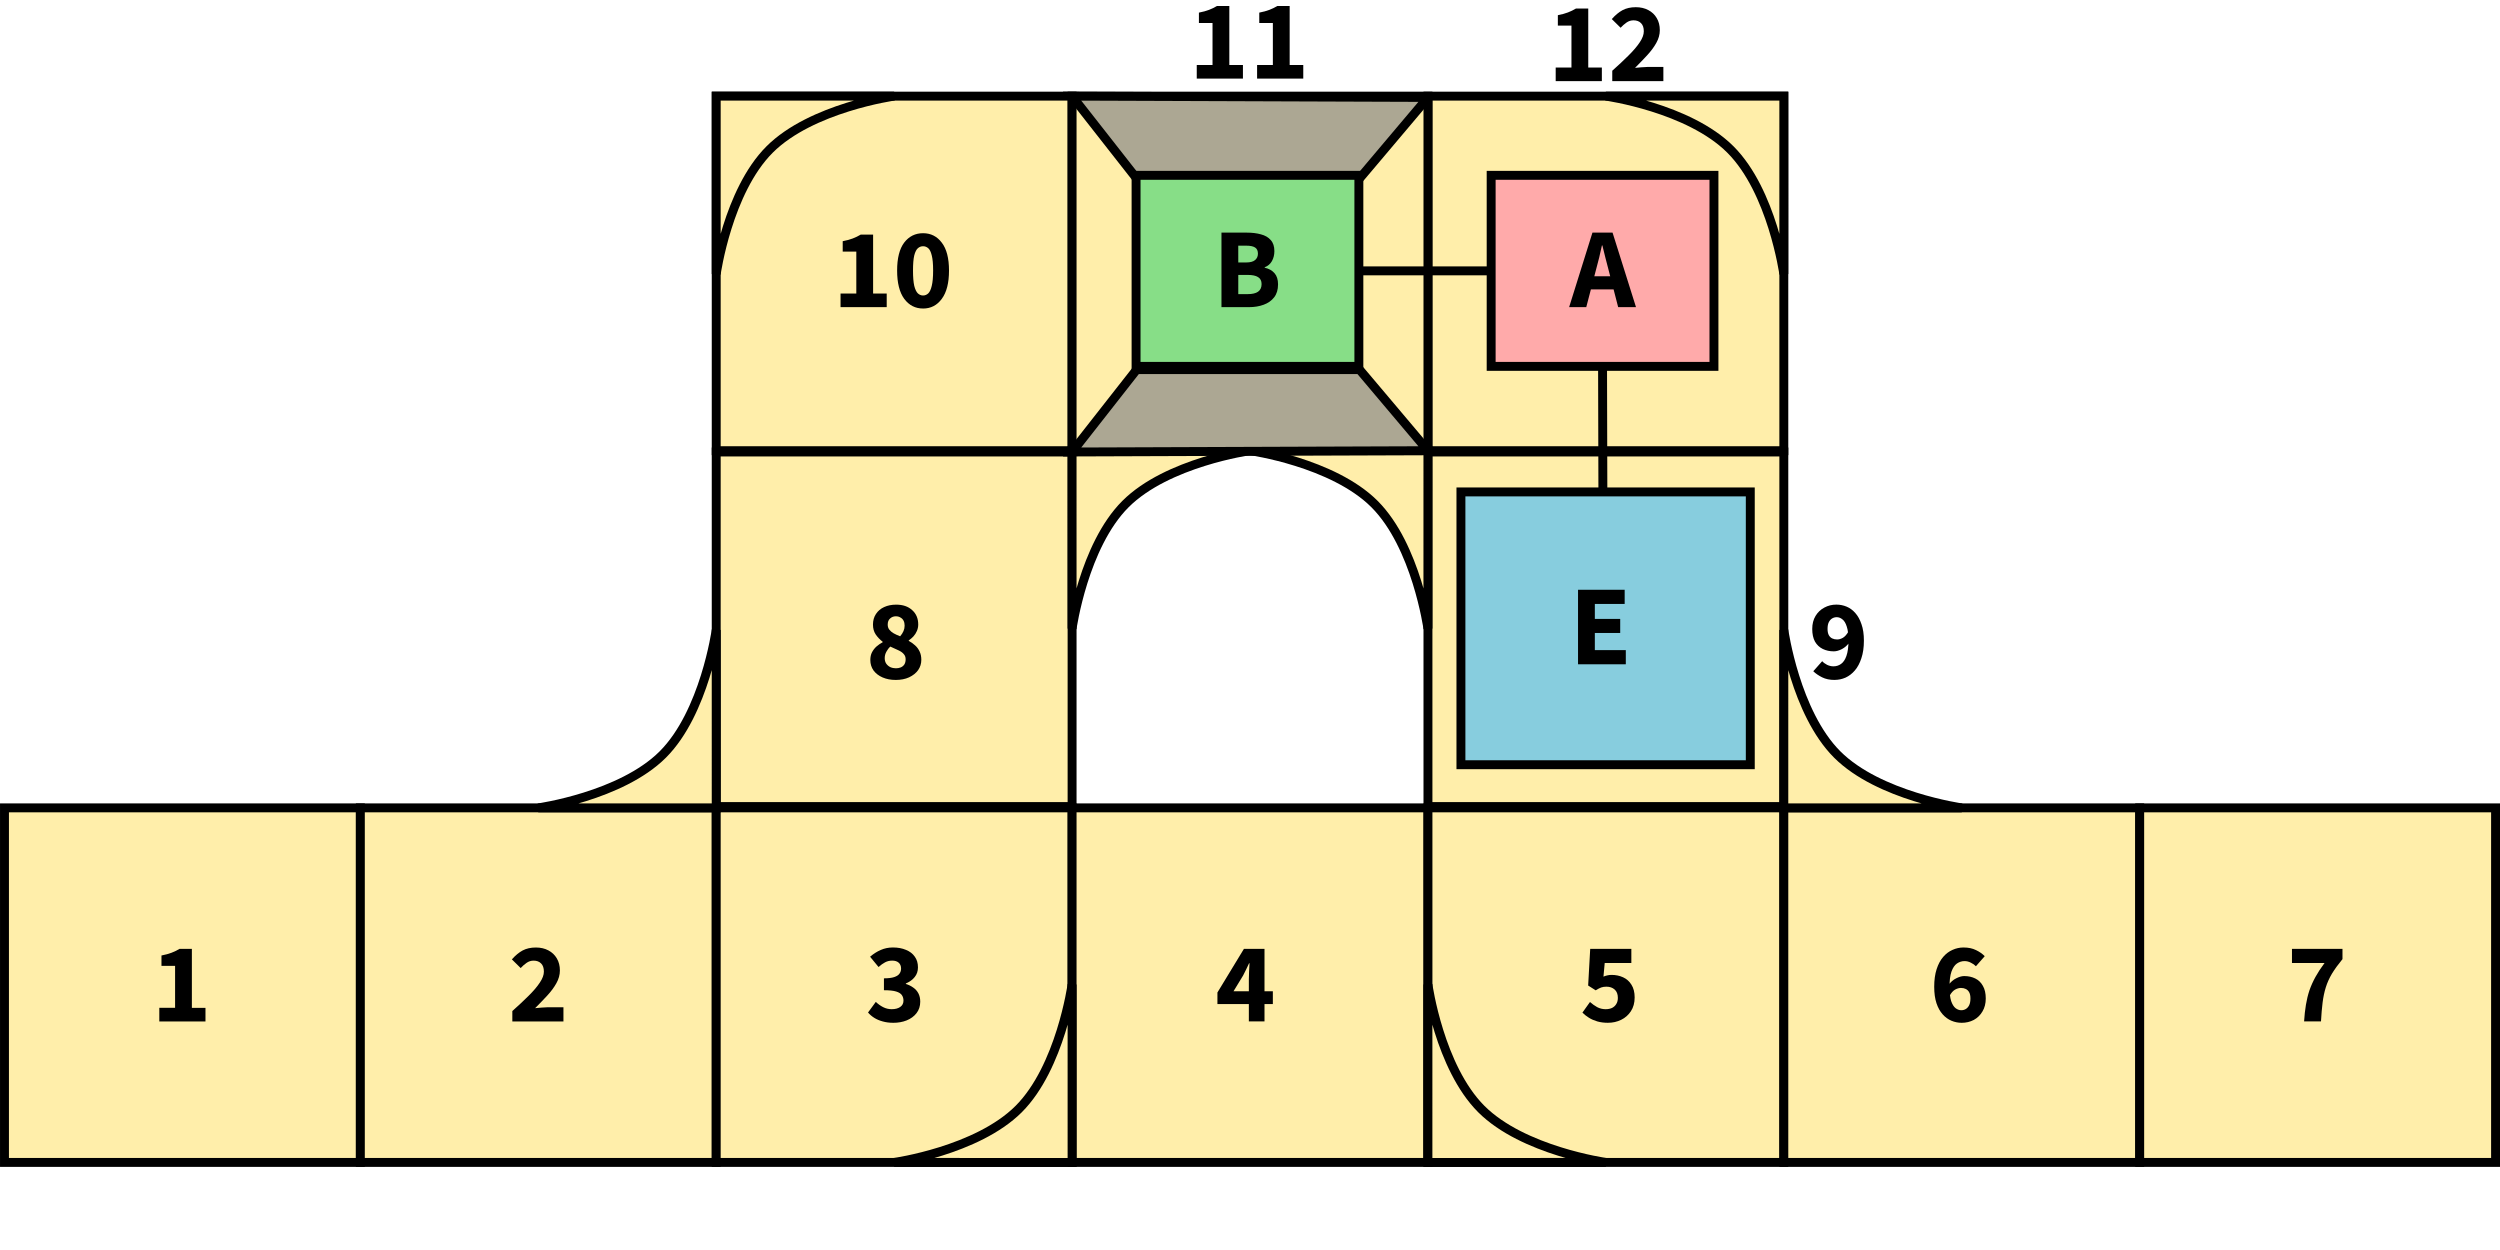
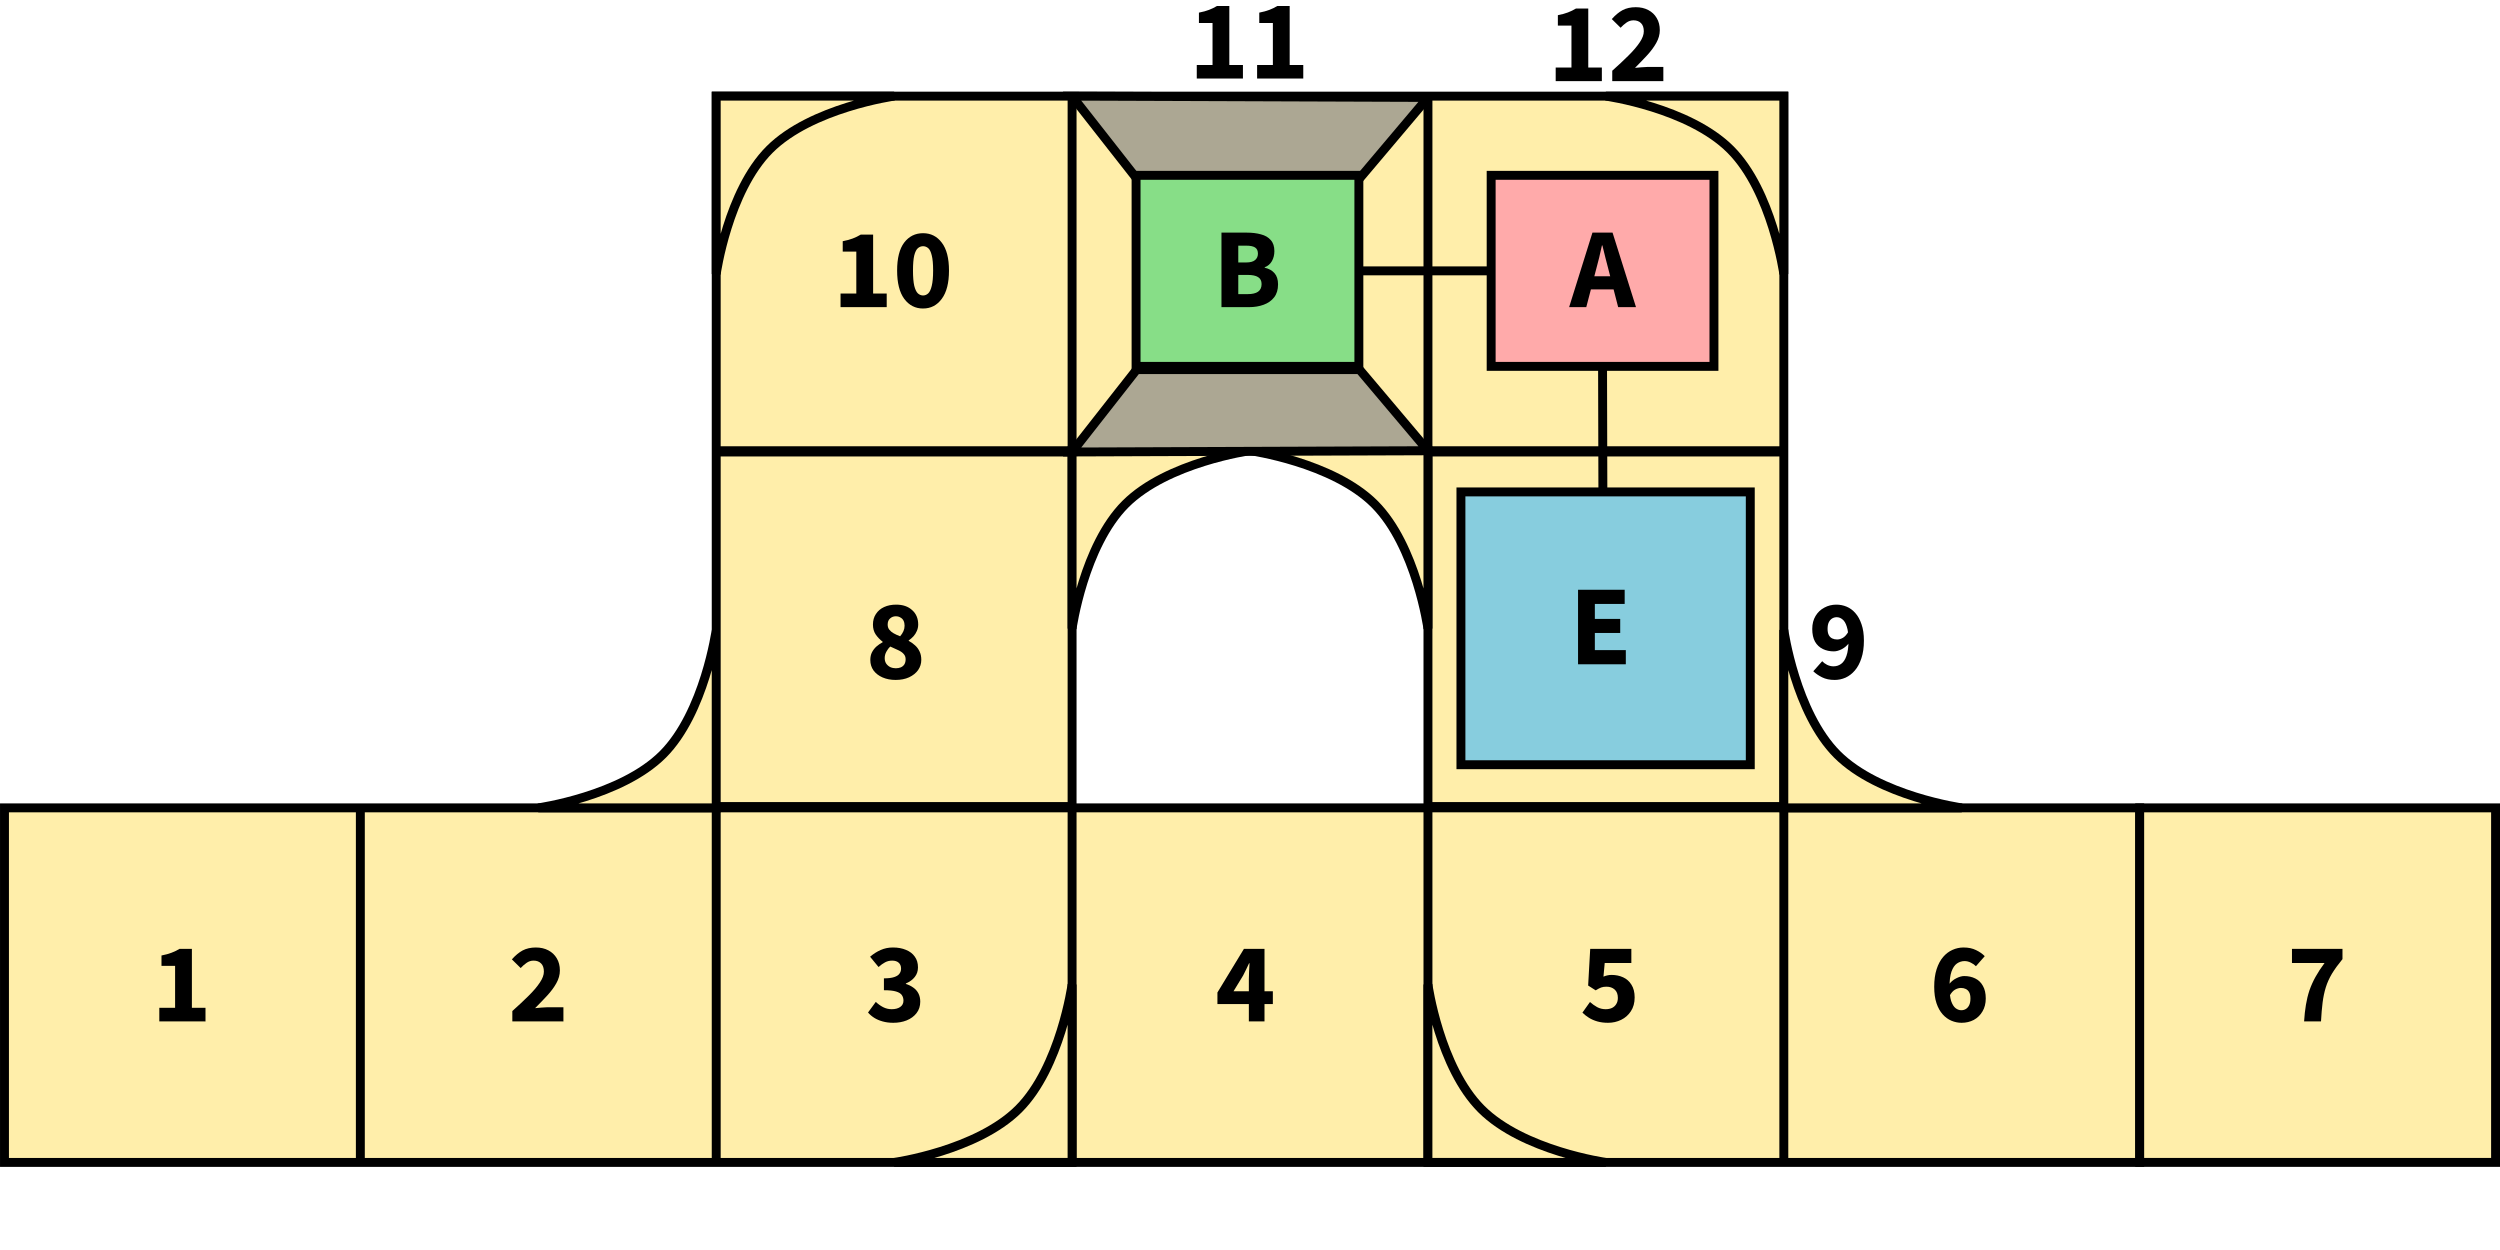
- <svg xmlns="http://www.w3.org/2000/svg" width="700" height="350" viewBox="0 0 185.207 92.604" version="1.1" id="svg40">
-   <defs id="defs40">
-     <rect x="318.266" y="77.825" width="66.601" height="37.655" id="rect32" />
-     <rect x="-121.644" y="218.737" width="302.437" height="217.621" id="rect1" />
-     <rect x="61.556" y="155.415" width="150.646" height="71.544" id="rect2" />
-     <rect x="91.392" y="324.078" width="234.368" height="129.519" id="rect40" />
-     <rect x="37.795" y="37.795" width="481.807" height="314.259" id="rect11032" />
-     <rect x="37.795" y="37.795" width="481.807" height="314.259" id="rect11033" />
-     <rect x="37.795" y="37.795" width="481.807" height="314.259" id="rect11034" />
-     <rect x="37.795" y="37.795" width="481.807" height="314.259" id="rect11035" />
-     <rect x="37.795" y="37.795" width="481.807" height="314.259" id="rect11036" />
-     <rect x="37.795" y="37.795" width="481.807" height="314.259" id="rect11039" />
-     <rect x="37.795" y="37.795" width="481.807" height="314.259" id="rect11041" />
-     <rect x="37.795" y="37.795" width="481.807" height="314.259" id="rect11043" />
-     <rect x="91.392" y="324.078" width="234.368" height="129.519" id="rect41" />
-     <rect x="91.392" y="324.078" width="234.368" height="129.519" id="rect42" />
-     <rect x="91.392" y="324.078" width="234.368" height="129.519" id="rect43" />
-     <rect x="91.392" y="324.078" width="234.368" height="129.519" id="rect47" />
-     <rect x="91.392" y="324.078" width="234.368" height="129.519" id="rect48" />
-     <rect x="91.392" y="324.078" width="234.368" height="129.519" id="rect49" />
-     <rect x="91.392" y="324.078" width="234.368" height="129.519" id="rect50" />
-     <rect x="61.556" y="155.415" width="150.646" height="71.544" id="rect3" />
-     <rect x="61.556" y="155.415" width="150.646" height="71.544" id="rect4" />
-     <rect x="61.556" y="155.415" width="150.646" height="71.544" id="rect5" />
-     <rect x="37.795" y="37.795" width="481.807" height="314.259" id="rect11155" />
-     <rect x="37.795" y="37.795" width="481.807" height="314.259" id="rect11156" />
-     <rect x="37.795" y="37.795" width="481.807" height="314.259" id="rect11157" />
-     <rect x="37.795" y="37.795" width="481.807" height="314.259" id="rect11158" />
-     <rect x="37.795" y="37.795" width="481.807" height="314.259" id="rect11159" />
-     <rect x="37.795" y="37.795" width="481.807" height="314.259" id="rect11160" />
-     <rect x="37.795" y="37.795" width="481.807" height="314.259" id="rect11161" />
-     <rect x="37.795" y="37.795" width="481.807" height="314.259" id="rect11163" />
-     <rect x="37.795" y="37.795" width="481.807" height="314.259" id="rect11164" />
-     <rect x="37.795" y="37.795" width="481.807" height="314.259" id="rect11165" />
-     <rect x="37.795" y="37.795" width="481.807" height="314.259" id="rect11206" />
-     <rect x="37.795" y="37.795" width="481.807" height="314.259" id="rect11207" />
-     <rect x="37.795" y="37.795" width="481.807" height="314.259" id="rect11209" />
-     <rect x="37.795" y="37.795" width="481.807" height="314.259" id="rect11211" />
-     <rect x="37.795" y="37.795" width="481.807" height="314.259" id="rect11241" />
-     <rect x="-121.644" y="218.737" width="302.437" height="217.621" id="rect17" />
-     <rect x="-121.644" y="218.737" width="302.437" height="217.621" id="rect18" />
-     <rect x="-121.644" y="218.737" width="302.437" height="217.621" id="rect19" />
-     <rect x="-121.644" y="218.737" width="302.437" height="217.621" id="rect21" />
-     <rect x="-121.644" y="218.737" width="302.437" height="217.621" id="rect22" />
-     <rect x="-121.644" y="218.737" width="302.437" height="217.621" id="rect23" />
-     <rect x="-121.644" y="218.737" width="302.437" height="217.621" id="rect24" />
-     <rect x="-121.644" y="218.737" width="302.437" height="217.621" id="rect25" />
-     <rect x="-121.644" y="218.737" width="302.437" height="217.621" id="rect26" />
-     <rect x="-121.644" y="218.737" width="302.437" height="217.621" id="rect27" />
-     <rect x="-121.644" y="218.737" width="302.437" height="217.621" id="rect28" />
-     <rect x="-121.644" y="218.737" width="302.437" height="217.621" id="rect29" />
-     <rect x="-121.644" y="218.737" width="302.437" height="217.621" id="rect30" />
-     <rect x="-121.644" y="218.737" width="302.437" height="217.621" id="rect31" />
+ <svg xmlns="http://www.w3.org/2000/svg" width="700" height="350" viewBox="0 0 185.207 92.604">
+   <defs>
+     <path id="a" d="M318.266 77.825h66.601v37.655h-66.601z" />
  </defs>
-   <rect style="fill:#ffeeaa;fill-opacity:1;stroke:#000000;stroke-width:0.661;stroke-dasharray:none;stroke-opacity:1" id="rect11134" width="26.364" height="26.267" x="0.331" y="59.849" />
-   <rect style="fill:#ffeeaa;fill-opacity:1;stroke:#000000;stroke-width:0.661;stroke-dasharray:none;stroke-opacity:1" id="rect11135" width="26.364" height="26.267" x="26.695" y="59.849" />
-   <rect style="fill:#ffeeaa;fill-opacity:1;stroke:#000000;stroke-width:0.661;stroke-dasharray:none;stroke-opacity:1" id="rect11136" width="26.364" height="26.267" x="53.059" y="59.849" />
-   <rect style="fill:#ffeeaa;fill-opacity:1;stroke:#000000;stroke-width:0.661;stroke-dasharray:none;stroke-opacity:1" id="rect11137" width="26.364" height="26.267" x="79.423" y="59.849" />
-   <rect style="fill:#ffeeaa;fill-opacity:1;stroke:#000000;stroke-width:0.661;stroke-dasharray:none;stroke-opacity:1" id="rect11138" width="26.364" height="26.267" x="105.787" y="59.849" />
-   <rect style="fill:#ffeeaa;fill-opacity:1;stroke:#000000;stroke-width:0.661;stroke-dasharray:none;stroke-opacity:1" id="rect11139" width="26.364" height="26.267" x="132.151" y="59.849" />
-   <rect style="fill:#ffeeaa;fill-opacity:1;stroke:#000000;stroke-width:0.661;stroke-dasharray:none;stroke-opacity:1" id="rect11140" width="26.364" height="26.267" x="158.515" y="59.849" />
-   <rect style="fill:#ffeeaa;fill-opacity:1;stroke:#000000;stroke-width:0.661;stroke-dasharray:none;stroke-opacity:1" id="rect11141" width="26.364" height="26.267" x="53.059" y="33.485" />
-   <rect style="fill:#ffeeaa;fill-opacity:1;stroke:#000000;stroke-width:0.661;stroke-dasharray:none;stroke-opacity:1" id="rect11142" width="26.364" height="26.267" x="105.787" y="33.485" />
-   <rect style="fill:#ffeeaa;fill-opacity:1;stroke:#000000;stroke-width:0.661;stroke-dasharray:none;stroke-opacity:1" id="rect11143" width="26.364" height="26.267" x="53.059" y="7.122" />
-   <rect style="fill:#ffeeaa;fill-opacity:1;stroke:#000000;stroke-width:0.661;stroke-dasharray:none;stroke-opacity:1" id="rect11144" width="26.364" height="26.267" x="105.787" y="7.122" />
-   <rect style="fill:#ffeeaa;fill-opacity:1;stroke:#000000;stroke-width:0.661;stroke-dasharray:none;stroke-opacity:1" id="rect11145" width="26.364" height="26.267" x="79.423" y="7.122" />
-   <path style="fill:#ffeeaa;fill-opacity:1;stroke:#000000;stroke-width:0.661;stroke-dasharray:none;stroke-opacity:1" d="m 39.876,59.849 c 0,0 6.131,-0.858 9.227,-3.954 3.097,-3.096 3.955,-9.227 3.955,-9.227 l 4.99e-4,13.182 z" id="path11145" />
-   <path style="fill:#ffeeaa;fill-opacity:1;stroke:#000000;stroke-width:0.661;stroke-dasharray:none;stroke-opacity:1" d="m 66.24,86.116 c 0,0 6.131,-0.858 9.227,-3.954 3.097,-3.096 3.955,-9.227 3.955,-9.227 l 4.99e-4,13.182 z" id="path11146" />
-   <path style="fill:#ffeeaa;fill-opacity:1;stroke:#000000;stroke-width:0.661;stroke-dasharray:none;stroke-opacity:1" d="m 145.333,59.849 c 0,0 -6.131,-0.858 -9.227,-3.954 -3.097,-3.096 -3.955,-9.227 -3.955,-9.227 l -5e-4,13.182 z" id="path11147" />
-   <path style="fill:#ffeeaa;fill-opacity:1;stroke:#000000;stroke-width:0.661;stroke-dasharray:none;stroke-opacity:1" d="m 118.967,86.116 c 0,0 -6.131,-0.858 -9.227,-3.954 -3.097,-3.096 -3.955,-9.227 -3.955,-9.227 l -5e-4,13.182 z" id="path11148" />
-   <path style="fill:#ffeeaa;fill-opacity:1;stroke:#000000;stroke-width:0.661;stroke-dasharray:none;stroke-opacity:1" d="m 66.241,7.122 c 0,0 -6.131,0.858 -9.227,3.955 -3.097,3.096 -3.955,9.227 -3.955,9.227 L 53.059,7.122 Z" id="path11149" />
-   <path style="fill:#ffeeaa;fill-opacity:1;stroke:#000000;stroke-width:0.661;stroke-dasharray:none;stroke-opacity:1" d="m 118.968,7.122 c 0,0 6.131,0.858 9.227,3.955 3.097,3.096 3.955,9.227 3.955,9.227 l 5e-4,-13.182 z" id="path11150" />
-   <path style="fill:#ffeeaa;fill-opacity:1;stroke:#000000;stroke-width:0.661;stroke-dasharray:none;stroke-opacity:1" d="m 92.602,33.388 c 0,0 6.131,0.858 9.227,3.955 3.097,3.096 3.955,9.227 3.955,9.227 l 5e-4,-13.182 z" id="path11151" />
-   <path style="fill:#ffeeaa;fill-opacity:1;stroke:#000000;stroke-width:0.661;stroke-dasharray:none;stroke-opacity:1" d="m 92.605,33.388 c 0,0 -6.131,0.858 -9.227,3.955 -3.097,3.096 -3.955,9.227 -3.955,9.227 l -4.98e-4,-13.182 z" id="path11152" />
-   <path style="fill:#aca793;fill-opacity:1;stroke:#000000;stroke-width:0.661;stroke-dasharray:none;stroke-opacity:1" d="m 79.421,33.485 4.787,-6.105 H 100.715 l 5.072,6.008 z" id="path11153" />
-   <path style="fill:#aca793;fill-opacity:1;stroke:#000000;stroke-width:0.661;stroke-dasharray:none;stroke-opacity:1" d="M 79.421,7.122 84.208,13.227 H 100.715 l 5.072,-6.008 z" id="path11154" />
-   <rect style="fill:#ffaaaa;fill-opacity:1;stroke:#000000;stroke-width:0.661;stroke-dasharray:none;stroke-opacity:1" id="rect11208" width="16.506" height="14.153" x="110.469" y="12.989" />
-   <rect style="fill:#87de87;fill-opacity:1;stroke:#000000;stroke-width:0.661;stroke-dasharray:none;stroke-opacity:1" id="rect11210" width="16.506" height="14.153" x="84.163" y="12.989" />
-   <path style="font-weight:bold;font-size:32px;font-family:'Source Sans 3';-inkscape-font-specification:'Source Sans 3 Bold';white-space:pre;stroke-width:0.661" d="m 11.802,75.671 v -1.008 h 1.168 V 71.556 h -1.008 v -0.77 q 0.44,-0.085 0.745,-0.203 0.313,-0.119 0.593,-0.288 h 0.914 v 4.369 h 1.008 v 1.008 z" id="text1" aria-label="1" />
-   <path style="font-weight:bold;font-size:32px;font-family:'Source Sans 3';-inkscape-font-specification:'Source Sans 3 Bold';white-space:pre;stroke-width:0.661" d="m 116.246,22.754 1.727,-5.52 h 1.49 l 1.736,5.52 h -1.321 l -0.72,-2.794 q -0.119,-0.415 -0.229,-0.881 -0.11,-0.466 -0.22,-0.897 h -0.034 q -0.093,0.432 -0.203,0.897 -0.11,0.466 -0.229,0.881 l -0.728,2.794 z m 1.135,-1.312 v -0.974 h 2.659 v 0.974 z" id="text17" aria-label="A" />
-   <path style="font-weight:bold;font-size:32px;font-family:'Source Sans 3';-inkscape-font-specification:'Source Sans 3 Bold';white-space:pre;stroke-width:0.661" d="m 37.955,75.671 v -0.77 q 0.677,-0.601 1.202,-1.126 0.533,-0.525 0.83,-0.974 0.305,-0.449 0.305,-0.821 0,-0.398 -0.203,-0.601 -0.203,-0.212 -0.559,-0.212 -0.288,0 -0.525,0.169 -0.229,0.161 -0.432,0.381 l -0.652,-0.643 q 0.389,-0.44 0.796,-0.66 0.415,-0.22 0.982,-0.22 0.525,0 0.923,0.212 0.406,0.212 0.627,0.593 0.229,0.381 0.229,0.897 0,0.483 -0.262,0.948 -0.254,0.457 -0.677,0.914 -0.423,0.457 -0.897,0.931 0.203,-0.025 0.457,-0.042 0.254,-0.025 0.44,-0.025 h 1.202 v 1.05 z" id="text18" aria-label="2" />
-   <path style="font-weight:bold;font-size:32px;font-family:'Source Sans 3';-inkscape-font-specification:'Source Sans 3 Bold';white-space:pre;stroke-width:0.661" d="m 66.177,75.772 q -0.432,0 -0.787,-0.102 -0.347,-0.093 -0.618,-0.262 -0.271,-0.169 -0.466,-0.398 l 0.576,-0.787 q 0.246,0.237 0.542,0.389 0.296,0.152 0.635,0.152 0.389,0 0.627,-0.161 0.246,-0.169 0.246,-0.474 0,-0.237 -0.119,-0.406 -0.119,-0.178 -0.432,-0.271 -0.305,-0.093 -0.897,-0.093 v -0.881 q 0.483,0 0.762,-0.093 0.279,-0.093 0.389,-0.254 0.119,-0.161 0.119,-0.373 0,-0.288 -0.178,-0.44 -0.169,-0.152 -0.483,-0.152 -0.288,0 -0.525,0.127 -0.229,0.119 -0.483,0.347 L 64.458,70.878 q 0.373,-0.322 0.787,-0.5 0.415,-0.186 0.906,-0.186 0.55,0 0.965,0.178 0.423,0.169 0.652,0.5 0.237,0.322 0.237,0.796 0,0.415 -0.237,0.711 -0.229,0.296 -0.66,0.483 v 0.034 q 0.305,0.093 0.55,0.271 0.246,0.169 0.381,0.432 0.135,0.262 0.135,0.61 0,0.5 -0.279,0.855 -0.271,0.347 -0.728,0.533 -0.449,0.178 -0.991,0.178 z" id="text19" aria-label="3" />
-   <g id="g1" transform="matrix(1.000001,0,0,1.000001,26.41617,-19.66903)">
-     <rect style="fill:#87cdde;fill-opacity:1;stroke:#000000;stroke-width:0.661;stroke-dasharray:none;stroke-opacity:1" id="rect11212" width="21.436" height="20.21" x="81.814" y="56.112" />
-     <path style="font-weight:bold;font-size:32px;font-family:'Source Sans 3';-inkscape-font-specification:'Source Sans 3 Bold';white-space:pre;stroke-width:2.5" d="m -119.181,245.748 v -20.864 h 13.056 v 3.968 h -8.352 v 4.192 h 7.104 v 3.936 h -7.104 v 4.8 h 8.672 v 3.968 z" id="text20" transform="matrix(0.2645822,0,0,0.2645822,122.0223,3.860782)" aria-label="E" />
-   </g>
-   <path style="font-weight:bold;font-size:32px;font-family:'Source Sans 3';-inkscape-font-specification:'Source Sans 3 Bold';white-space:pre;stroke-width:0.661" d="M 92.518,75.67 V 72.563 q 0,-0.254 0.017,-0.601 0.025,-0.347 0.034,-0.601 h -0.034 q -0.102,0.22 -0.212,0.449 -0.11,0.22 -0.229,0.457 l -0.711,1.168 h 2.913 v 0.948 h -4.106 v -0.855 l 1.964,-3.234 h 1.524 v 5.376 z" id="text21" aria-label="4" />
-   <path style="font-weight:bold;font-size:32px;font-family:'Source Sans 3';-inkscape-font-specification:'Source Sans 3 Bold';white-space:pre;stroke-width:0.661" d="m 90.49,22.754 v -5.52 h 1.888 q 0.576,0 1.033,0.127 0.466,0.119 0.728,0.423 0.271,0.296 0.271,0.821 0,0.415 -0.186,0.745 -0.186,0.322 -0.533,0.449 v 0.034 q 0.466,0.102 0.728,0.406 0.262,0.296 0.262,0.83 0,0.584 -0.288,0.957 -0.288,0.373 -0.779,0.55 -0.483,0.178 -1.075,0.178 z m 1.245,-3.31 h 0.584 q 0.457,0 0.66,-0.178 0.212,-0.178 0.212,-0.474 0,-0.322 -0.212,-0.457 -0.212,-0.135 -0.652,-0.135 h -0.593 z m 0,2.345 h 0.703 q 0.508,0 0.762,-0.178 0.262,-0.186 0.262,-0.567 0,-0.356 -0.262,-0.516 -0.254,-0.161 -0.762,-0.161 h -0.703 z" id="text22" aria-label="B" />
-   <path style="font-weight:bold;font-size:32px;font-family:'Source Sans 3';-inkscape-font-specification:'Source Sans 3 Bold';white-space:pre;stroke-width:0.661" d="m 145.324,75.772 q -0.389,0 -0.754,-0.152 -0.364,-0.152 -0.652,-0.474 -0.288,-0.322 -0.457,-0.821 -0.169,-0.508 -0.169,-1.219 0,-0.754 0.178,-1.304 0.178,-0.55 0.483,-0.906 0.305,-0.356 0.694,-0.525 0.389,-0.178 0.821,-0.178 0.533,0 0.923,0.195 0.389,0.186 0.643,0.449 l -0.652,0.745 q -0.144,-0.152 -0.373,-0.262 -0.229,-0.119 -0.466,-0.119 -0.305,0 -0.567,0.178 -0.254,0.178 -0.406,0.601 -0.144,0.415 -0.144,1.126 0,0.669 0.119,1.05 0.127,0.373 0.33,0.533 0.203,0.152 0.423,0.152 0.186,0 0.339,-0.093 0.152,-0.093 0.246,-0.279 0.093,-0.195 0.093,-0.5 0,-0.288 -0.093,-0.457 -0.093,-0.169 -0.254,-0.246 -0.152,-0.076 -0.356,-0.076 -0.212,0 -0.44,0.127 -0.22,0.127 -0.398,0.449 l -0.059,-0.813 q 0.212,-0.313 0.542,-0.474 0.33,-0.169 0.593,-0.169 0.457,0 0.821,0.178 0.364,0.178 0.567,0.55 0.212,0.364 0.212,0.931 0,0.559 -0.246,0.965 -0.237,0.406 -0.643,0.627 -0.406,0.212 -0.897,0.212 z" id="text23" aria-label="6" />
-   <path style="font-weight:bold;font-size:32px;font-family:'Source Sans 3';-inkscape-font-specification:'Source Sans 3 Bold';white-space:pre;stroke-width:0.661" d="m 119.128,75.772 q -0.44,0 -0.796,-0.102 -0.347,-0.102 -0.618,-0.271 -0.271,-0.169 -0.483,-0.381 l 0.559,-0.787 q 0.246,0.22 0.533,0.381 0.288,0.152 0.627,0.152 0.271,0 0.474,-0.093 0.203,-0.102 0.313,-0.288 0.119,-0.186 0.119,-0.457 0,-0.406 -0.237,-0.618 -0.237,-0.212 -0.61,-0.212 -0.229,0 -0.389,0.059 -0.161,0.059 -0.406,0.212 l -0.559,-0.356 0.152,-2.718 h 3.048 v 1.05 h -1.973 l -0.093,1.008 q 0.161,-0.068 0.296,-0.093 0.135,-0.034 0.305,-0.034 0.466,0 0.855,0.178 0.389,0.178 0.618,0.55 0.237,0.373 0.237,0.94 0,0.601 -0.279,1.024 -0.271,0.415 -0.72,0.635 -0.449,0.22 -0.974,0.22 z" id="text24" aria-label="5" />
-   <path style="font-weight:bold;font-size:32px;font-family:'Source Sans 3';-inkscape-font-specification:'Source Sans 3 Bold';white-space:pre;stroke-width:0.661" d="m 170.694,75.67 q 0.042,-0.669 0.135,-1.228 0.093,-0.567 0.262,-1.075 0.178,-0.508 0.449,-0.999 0.271,-0.491 0.669,-1.024 h -2.413 V 70.294 h 3.742 v 0.762 q -0.474,0.576 -0.779,1.075 -0.296,0.5 -0.457,1.016 -0.161,0.516 -0.237,1.126 -0.076,0.61 -0.119,1.397 z" id="text25" aria-label="7" />
-   <path style="font-weight:bold;font-size:32px;font-family:'Source Sans 3';-inkscape-font-specification:'Source Sans 3 Bold';white-space:pre;stroke-width:0.661" d="m 66.347,50.372 q -0.533,0 -0.965,-0.186 -0.423,-0.186 -0.669,-0.516 -0.237,-0.339 -0.237,-0.77 0,-0.33 0.119,-0.567 0.127,-0.246 0.33,-0.432 0.212,-0.186 0.466,-0.322 v -0.034 q -0.305,-0.237 -0.516,-0.542 -0.203,-0.305 -0.203,-0.728 0,-0.457 0.22,-0.787 0.22,-0.339 0.61,-0.516 0.389,-0.178 0.889,-0.178 0.745,0 1.185,0.406 0.449,0.398 0.449,1.067 0,0.254 -0.102,0.483 -0.093,0.22 -0.254,0.398 -0.161,0.169 -0.347,0.296 v 0.034 q 0.254,0.135 0.466,0.33 0.212,0.186 0.339,0.457 0.127,0.262 0.127,0.618 0,0.423 -0.237,0.762 -0.237,0.33 -0.669,0.533 -0.423,0.195 -0.999,0.195 z m 0.339,-3.234 q 0.161,-0.186 0.246,-0.381 0.085,-0.195 0.085,-0.406 0,-0.212 -0.076,-0.364 -0.076,-0.152 -0.229,-0.237 -0.144,-0.093 -0.347,-0.093 -0.246,0 -0.423,0.161 -0.178,0.152 -0.178,0.457 0,0.22 0.119,0.373 0.119,0.152 0.322,0.271 0.212,0.119 0.483,0.22 z m -0.313,2.371 q 0.203,0 0.364,-0.068 0.169,-0.076 0.262,-0.22 0.093,-0.152 0.093,-0.381 0,-0.237 -0.144,-0.389 -0.135,-0.161 -0.398,-0.279 -0.254,-0.127 -0.593,-0.271 -0.178,0.161 -0.296,0.389 -0.119,0.22 -0.119,0.466 0,0.237 0.11,0.406 0.119,0.169 0.305,0.262 0.195,0.085 0.415,0.085 z" id="text26" aria-label="8" />
-   <path style="font-weight:bold;font-size:32px;font-family:'Source Sans 3';-inkscape-font-specification:'Source Sans 3 Bold';white-space:pre;stroke-width:0.661" d="m 135.908,50.372 q -0.533,0 -0.923,-0.195 -0.389,-0.195 -0.652,-0.449 l 0.66,-0.745 q 0.135,0.152 0.364,0.271 0.237,0.11 0.466,0.11 0.322,0 0.567,-0.178 0.254,-0.178 0.398,-0.593 0.152,-0.423 0.152,-1.135 0,-0.669 -0.127,-1.041 -0.119,-0.381 -0.322,-0.533 -0.195,-0.161 -0.423,-0.161 -0.178,0 -0.339,0.093 -0.152,0.093 -0.246,0.279 -0.093,0.186 -0.093,0.5 0,0.279 0.093,0.457 0.093,0.169 0.254,0.246 0.161,0.076 0.364,0.076 0.212,0 0.432,-0.127 0.22,-0.135 0.398,-0.449 l 0.059,0.813 q -0.203,0.296 -0.533,0.474 -0.33,0.169 -0.601,0.169 -0.457,0 -0.821,-0.178 -0.364,-0.178 -0.576,-0.542 -0.203,-0.373 -0.203,-0.94 0,-0.559 0.246,-0.965 0.246,-0.406 0.652,-0.618 0.406,-0.22 0.889,-0.22 0.398,0 0.762,0.152 0.364,0.152 0.643,0.474 0.288,0.322 0.457,0.83 0.178,0.5 0.178,1.211 0,0.754 -0.186,1.304 -0.178,0.55 -0.483,0.906 -0.305,0.356 -0.694,0.533 -0.389,0.169 -0.813,0.169 z" id="text27" aria-label="9" />
-   <path style="font-weight:bold;font-size:32px;font-family:'Source Sans 3';-inkscape-font-specification:'Source Sans 3 Bold';white-space:pre;stroke-width:0.661" d="m 62.27,22.754 v -1.008 h 1.168 v -3.107 h -1.008 v -0.77 q 0.44,-0.085 0.745,-0.203 0.313,-0.119 0.593,-0.288 h 0.914 v 4.369 h 1.008 v 1.008 z m 6.113,0.102 q -0.864,0 -1.397,-0.72 -0.525,-0.72 -0.525,-2.091 0,-1.38 0.525,-2.074 0.533,-0.694 1.397,-0.694 0.864,0 1.389,0.703 0.533,0.694 0.533,2.066 0,1.372 -0.533,2.091 -0.525,0.72 -1.389,0.72 z m 0,-0.965 q 0.212,0 0.381,-0.152 0.169,-0.161 0.262,-0.559 0.102,-0.406 0.102,-1.135 0,-0.737 -0.102,-1.126 -0.093,-0.389 -0.262,-0.533 -0.169,-0.144 -0.381,-0.144 -0.212,0 -0.381,0.144 -0.169,0.144 -0.271,0.533 -0.093,0.389 -0.093,1.126 0,0.728 0.093,1.135 0.102,0.398 0.271,0.559 0.169,0.152 0.381,0.152 z" id="text28" aria-label="10" />
-   <path style="font-weight:bold;font-size:32px;font-family:'Source Sans 3';-inkscape-font-specification:'Source Sans 3 Bold';white-space:pre;stroke-width:0.661" d="m 115.25,6.01 v -1.008 h 1.168 V 1.895 h -1.008 v -0.77 q 0.44,-0.085 0.745,-0.203 0.313,-0.119 0.593,-0.288 h 0.914 V 5.003 h 1.008 v 1.008 z m 4.191,0 v -0.77 q 0.677,-0.601 1.202,-1.126 0.533,-0.525 0.83,-0.974 0.305,-0.449 0.305,-0.821 0,-0.398 -0.203,-0.601 -0.203,-0.212 -0.559,-0.212 -0.288,0 -0.525,0.169 -0.229,0.161 -0.432,0.381 l -0.652,-0.643 q 0.389,-0.44 0.796,-0.66 0.415,-0.22 0.982,-0.22 0.525,0 0.923,0.212 0.406,0.212 0.627,0.593 0.229,0.381 0.229,0.897 0,0.483 -0.262,0.948 -0.254,0.457 -0.677,0.914 -0.423,0.457 -0.897,0.931 0.203,-0.025 0.457,-0.042 0.254,-0.025 0.44,-0.025 h 1.202 v 1.05 z" id="text29" aria-label="12" />
-   <path style="font-weight:bold;font-size:32px;font-family:'Source Sans 3';-inkscape-font-specification:'Source Sans 3 Bold';white-space:pre;stroke-width:0.661" d="m 88.659,5.821 v -1.008 h 1.168 V 1.706 h -1.008 V 0.935 q 0.44,-0.085 0.745,-0.203 0.313,-0.119 0.593,-0.288 H 91.072 V 4.813 h 1.008 v 1.008 z m 4.47,0 v -1.008 h 1.168 V 1.706 H 93.29 V 0.935 q 0.44,-0.085 0.745,-0.203 0.313,-0.119 0.593,-0.288 h 0.914 V 4.813 h 1.008 v 1.008 z" id="text30" aria-label="11" />
-   <text xml:space="preserve" transform="scale(0.2645822)" id="text31" style="font-weight:bold;font-size:32px;font-family:'Source Sans 3';-inkscape-font-specification:'Source Sans 3 Bold';writing-mode:lr-tb;direction:ltr;white-space:pre;shape-inside:url(#rect32);display:inline;fill:#000000;stroke-width:2.5;stroke-dasharray:none" />
-   <path style="fill:#000000;stroke:#000000;stroke-width:0.661" d="m 118.746,36.443 -0.024,-9.301" id="path1" />
-   <path style="fill:#000000;stroke:#000000;stroke-width:0.661" d="m 100.669,20.066 h 9.8" id="path2" />
+   <path d="M.331 59.849h26.364v26.267H.331zM26.695 59.849h26.364v26.267H26.695zM53.059 59.849h26.364v26.267H53.059zM79.423 59.849h26.364v26.267H79.423zM105.787 59.849h26.364v26.267h-26.364zM132.151 59.849h26.364v26.267h-26.364z" style="fill:#fea;fill-opacity:1;stroke:#000;stroke-width:.661;stroke-dasharray:none;stroke-opacity:1" />
+   <path d="M158.515 59.849h26.364v26.267h-26.364zM53.059 33.485h26.364v26.267H53.059zM105.787 33.485h26.364v26.267h-26.364zM53.059 7.122h26.364v26.267H53.059zM105.787 7.122h26.364v26.267h-26.364zM79.423 7.122h26.364v26.267H79.423zM39.876 59.849s6.13-.858 9.227-3.955 3.955-9.227 3.955-9.227V59.85zM66.24 86.116s6.13-.859 9.227-3.955 3.955-9.227 3.955-9.227v13.182z" style="fill:#fea;fill-opacity:1;stroke:#000;stroke-width:.661;stroke-dasharray:none;stroke-opacity:1" />
+   <path d="M145.333 59.849s-6.13-.858-9.227-3.955-3.955-9.227-3.955-9.227V59.85zM118.967 86.116s-6.13-.859-9.227-3.955c-3.096-3.096-3.955-9.227-3.955-9.227v13.182zM66.241 7.122s-6.13.858-9.227 3.954-3.955 9.227-3.955 9.227V7.122ZM118.968 7.122s6.13.858 9.227 3.954 3.955 9.227 3.955 9.227V7.122zM92.602 33.388s6.131.859 9.228 3.955 3.955 9.227 3.955 9.227V33.388z" style="fill:#fea;fill-opacity:1;stroke:#000;stroke-width:.661;stroke-dasharray:none;stroke-opacity:1" />
+   <path d="M92.605 33.388s-6.13.859-9.227 3.955-3.955 9.227-3.955 9.227V33.388z" style="fill:#fea;fill-opacity:1;stroke:#000;stroke-width:.661;stroke-dasharray:none;stroke-opacity:1" />
+   <path d="m79.421 33.485 4.787-6.105h16.507l5.072 6.008zM79.421 7.122l4.787 6.105h16.507l5.072-6.008z" style="fill:#aca793;fill-opacity:1;stroke:#000;stroke-width:.661;stroke-dasharray:none;stroke-opacity:1" />
+   <path d="M110.469 12.989h16.506v14.153h-16.506z" style="fill:#faa;fill-opacity:1;stroke:#000;stroke-width:.661;stroke-dasharray:none;stroke-opacity:1" />
+   <path d="M84.163 12.989h16.506v14.153H84.163z" style="fill:#87de87;fill-opacity:1;stroke:#000;stroke-width:.661;stroke-dasharray:none;stroke-opacity:1" />
+   <path d="M11.802 75.67v-1.007h1.169v-3.107h-1.008v-.77q.44-.085.745-.204.314-.118.593-.288h.914v4.369h1.008v1.008z" aria-label="1" style="font-weight:700;font-size:32px;font-family:&quot;Source Sans 3&quot;;-inkscape-font-specification:&quot;Source Sans 3 Bold&quot;;white-space:pre;stroke-width:.661" />
+   <path d="m116.246 22.754 1.727-5.52h1.49l1.736 5.52h-1.321l-.72-2.794q-.118-.415-.228-.88-.11-.466-.22-.898h-.034q-.094.432-.204.898-.11.465-.228.88l-.728 2.794zm1.134-1.312v-.974h2.659v.974z" aria-label="A" style="font-weight:700;font-size:32px;font-family:&quot;Source Sans 3&quot;;-inkscape-font-specification:&quot;Source Sans 3 Bold&quot;;white-space:pre;stroke-width:.661" />
+   <path d="M37.955 75.67v-.77q.677-.601 1.202-1.126.533-.525.83-.974.305-.448.305-.82 0-.399-.204-.602-.203-.212-.558-.212-.288 0-.525.17-.229.16-.432.38l-.652-.643q.39-.44.796-.66.415-.22.982-.22.525 0 .923.211.406.212.626.593.229.38.229.897 0 .483-.263.949-.254.457-.677.914t-.897.931q.203-.025.457-.042.254-.025.44-.025h1.202v1.05z" aria-label="2" style="font-weight:700;font-size:32px;font-family:&quot;Source Sans 3&quot;;-inkscape-font-specification:&quot;Source Sans 3 Bold&quot;;white-space:pre;stroke-width:.661" />
+   <path d="M66.177 75.772q-.432 0-.787-.101-.347-.094-.618-.263-.271-.17-.466-.398l.576-.787q.245.237.542.39.296.152.635.152.39 0 .626-.161.246-.17.246-.474 0-.237-.119-.407-.118-.178-.432-.27-.304-.094-.897-.094v-.88q.483 0 .762-.094.28-.093.39-.254.118-.16.118-.372 0-.288-.178-.44-.17-.153-.482-.153-.288 0-.525.127-.229.119-.483.347l-.627-.762q.373-.321.788-.5.415-.185.906-.185.55 0 .965.177.423.17.652.5.237.322.237.796 0 .415-.237.711-.229.296-.66.483v.033q.304.094.55.271.245.17.38.432.136.263.136.61 0 .5-.28.855-.27.347-.727.533-.449.178-.99.178" aria-label="3" style="font-weight:700;font-size:32px;font-family:&quot;Source Sans 3&quot;;-inkscape-font-specification:&quot;Source Sans 3 Bold&quot;;white-space:pre;stroke-width:.661" />
+   <path d="M81.814 56.112h21.436v20.21H81.814z" style="fill:#87cdde;fill-opacity:1;stroke:#000;stroke-width:.661;stroke-dasharray:none;stroke-opacity:1" transform="translate(26.416 -19.669)" />
+   <path d="M-119.18 245.748v-20.864h13.055v3.968h-8.352v4.192h7.104v3.936h-7.104v4.8h8.672v3.968z" aria-label="E" style="font-weight:700;font-size:32px;font-family:&quot;Source Sans 3&quot;;-inkscape-font-specification:&quot;Source Sans 3 Bold&quot;;white-space:pre;stroke-width:2.5" transform="translate(148.439 -15.808)scale(.26458)" />
+   <path d="M92.518 75.67v-3.107q0-.254.017-.6.025-.348.034-.602h-.034q-.102.22-.212.449l-.228.457-.712 1.168h2.913v.949H90.19v-.856l1.964-3.234h1.524v5.376z" aria-label="4" style="font-weight:700;font-size:32px;font-family:&quot;Source Sans 3&quot;;-inkscape-font-specification:&quot;Source Sans 3 Bold&quot;;white-space:pre;stroke-width:.661" />
+   <path d="M90.49 22.754v-5.52h1.888q.576 0 1.033.127.466.118.728.423.271.296.271.821 0 .415-.186.745-.186.322-.533.45v.033q.465.102.728.406.262.297.262.83 0 .584-.288.957-.288.372-.779.55-.482.178-1.075.178zm1.245-3.31h.584q.457 0 .66-.178.212-.178.212-.474 0-.322-.212-.458-.211-.135-.652-.135h-.592zm0 2.345h.703q.508 0 .762-.178.262-.186.262-.567 0-.356-.262-.517-.254-.16-.762-.16h-.703z" aria-label="B" style="font-weight:700;font-size:32px;font-family:&quot;Source Sans 3&quot;;-inkscape-font-specification:&quot;Source Sans 3 Bold&quot;;white-space:pre;stroke-width:.661" />
+   <path d="M145.324 75.772q-.39 0-.753-.152-.364-.153-.652-.474-.288-.322-.457-.822-.17-.508-.17-1.219 0-.753.178-1.304.178-.55.483-.906.305-.355.694-.525.39-.177.821-.177.534 0 .923.194.39.187.644.449l-.652.745q-.144-.152-.373-.262-.228-.119-.465-.119-.305 0-.568.178-.254.178-.406.601-.144.415-.144 1.126 0 .669.118 1.05.127.372.33.533.204.153.424.153.186 0 .339-.093.152-.094.245-.28.093-.195.093-.5 0-.287-.093-.457-.093-.169-.254-.245-.152-.076-.355-.076-.212 0-.44.127-.22.127-.399.448l-.059-.812q.212-.314.542-.474.33-.17.593-.17.457 0 .82.178.365.178.568.55.212.364.212.932 0 .558-.246.965-.237.406-.643.626-.407.212-.898.212" aria-label="6" style="font-weight:700;font-size:32px;font-family:&quot;Source Sans 3&quot;;-inkscape-font-specification:&quot;Source Sans 3 Bold&quot;;white-space:pre;stroke-width:.661" />
+   <path d="M119.128 75.772q-.44 0-.796-.102-.347-.101-.618-.27-.271-.17-.483-.381l.559-.788q.245.22.533.381.288.153.627.153.27 0 .474-.094.203-.101.313-.287.119-.187.119-.458 0-.406-.237-.618t-.61-.211q-.229 0-.39.059-.16.06-.406.212l-.559-.356.153-2.718h3.048v1.05h-1.973l-.093 1.008q.16-.068.296-.094.136-.033.305-.033.466 0 .855.177.39.178.618.55.237.373.237.94 0 .602-.28 1.025-.27.415-.719.635t-.973.22" aria-label="5" style="font-weight:700;font-size:32px;font-family:&quot;Source Sans 3&quot;;-inkscape-font-specification:&quot;Source Sans 3 Bold&quot;;white-space:pre;stroke-width:.661" />
+   <path d="M170.694 75.67q.042-.668.135-1.227.093-.567.262-1.075.178-.508.45-1 .27-.49.668-1.024h-2.413v-1.05h3.742v.762q-.474.576-.779 1.075-.296.5-.457 1.016-.16.517-.237 1.126-.076.61-.118 1.397z" aria-label="7" style="font-weight:700;font-size:32px;font-family:&quot;Source Sans 3&quot;;-inkscape-font-specification:&quot;Source Sans 3 Bold&quot;;white-space:pre;stroke-width:.661" />
+   <path d="M66.347 50.372q-.534 0-.966-.186-.423-.186-.669-.517-.237-.338-.237-.77 0-.33.119-.567.127-.246.33-.432.212-.186.466-.322v-.034q-.305-.237-.517-.542-.203-.304-.203-.728 0-.457.22-.787.22-.339.61-.517.39-.177.889-.177.745 0 1.185.406.449.398.449 1.067 0 .254-.102.482-.093.22-.254.398-.16.17-.347.297v.034q.254.135.466.33.212.186.339.457.127.262.127.618 0 .423-.238.762-.237.33-.668.533-.424.195-1 .195m.338-3.234q.161-.186.246-.381t.084-.406-.076-.365-.228-.237q-.144-.093-.348-.093-.245 0-.423.161-.178.153-.178.457 0 .22.119.373.118.152.322.27.211.12.482.22m-.313 2.37q.203 0 .364-.067.17-.076.262-.22.094-.153.094-.381 0-.237-.144-.39-.136-.16-.398-.28-.254-.126-.593-.27-.178.16-.296.39-.119.22-.119.465 0 .237.11.406.119.17.305.263.195.085.415.085" aria-label="8" style="font-weight:700;font-size:32px;font-family:&quot;Source Sans 3&quot;;-inkscape-font-specification:&quot;Source Sans 3 Bold&quot;;white-space:pre;stroke-width:.661" />
+   <path d="M135.908 50.372q-.533 0-.923-.195-.389-.194-.651-.448l.66-.745q.135.152.364.27.237.11.466.11.321 0 .567-.177.254-.178.398-.593.152-.423.152-1.134 0-.67-.127-1.042-.118-.38-.321-.533-.195-.161-.424-.161-.178 0-.338.093-.153.093-.246.28-.093.186-.093.499 0 .28.093.457.093.17.254.246.16.076.364.076.212 0 .432-.127.22-.135.398-.449l.06.813q-.204.296-.534.474-.33.17-.601.17-.458 0-.822-.178t-.575-.542q-.204-.373-.204-.94 0-.559.246-.965.245-.407.652-.618.406-.22.889-.22.398 0 .762.152t.643.474q.288.322.458.83.177.5.177 1.21 0 .754-.186 1.305-.178.55-.483.905-.304.356-.694.534-.39.17-.813.17" aria-label="9" style="font-weight:700;font-size:32px;font-family:&quot;Source Sans 3&quot;;-inkscape-font-specification:&quot;Source Sans 3 Bold&quot;;white-space:pre;stroke-width:.661" />
+   <path d="M62.27 22.754v-1.008h1.168V18.64h-1.007v-.77q.44-.085.745-.203.313-.119.592-.288h.915v4.368h1.007v1.008zm6.113.102q-.864 0-1.397-.72-.525-.72-.525-2.091 0-1.38.525-2.075.533-.694 1.397-.694.863 0 1.388.703.533.694.533 2.066t-.533 2.09q-.525.72-1.388.72m0-.966q.211 0 .38-.152.17-.16.263-.559.102-.406.102-1.134 0-.737-.102-1.126-.093-.39-.262-.534-.17-.144-.381-.144-.212 0-.381.144-.17.144-.271.534-.094.39-.094 1.126 0 .728.094 1.134.101.398.27.559.17.152.382.152" aria-label="10" style="font-weight:700;font-size:32px;font-family:&quot;Source Sans 3&quot;;-inkscape-font-specification:&quot;Source Sans 3 Bold&quot;;white-space:pre;stroke-width:.661" />
+   <path d="M115.25 6.01V5.003h1.168V1.895h-1.007v-.77q.44-.085.745-.203.313-.119.592-.288h.915v4.369h1.007V6.01zm4.19 0v-.77q.678-.602 1.203-1.126.533-.525.83-.974.305-.449.305-.821 0-.398-.204-.601-.203-.212-.558-.212-.288 0-.525.17-.229.16-.432.38l-.652-.643q.39-.44.796-.66.415-.22.982-.22.525 0 .923.21.406.213.626.594.229.38.229.897 0 .483-.263.948-.254.457-.677.915-.423.457-.897.931.203-.025.457-.042.254-.026.44-.026h1.202v1.05z" aria-label="12" style="font-weight:700;font-size:32px;font-family:&quot;Source Sans 3&quot;;-inkscape-font-specification:&quot;Source Sans 3 Bold&quot;;white-space:pre;stroke-width:.661" />
+   <path d="M88.66 5.82V4.814h1.168V1.706H88.82v-.77q.44-.085.745-.204.313-.118.593-.288h.914v4.37h1.008V5.82zm4.47 0V4.814h1.168V1.706H93.29v-.77q.44-.085.746-.204.313-.118.592-.288h.915v4.37h1.007V5.82z" aria-label="11" style="font-weight:700;font-size:32px;font-family:&quot;Source Sans 3&quot;;-inkscape-font-specification:&quot;Source Sans 3 Bold&quot;;white-space:pre;stroke-width:.661" />
+   <path d="m118.746 36.443-.024-9.3" style="fill:#000;stroke:#000;stroke-width:.661" />
+   <path d="M100.67 20.066h9.799" style="fill:#000;stroke:#000;stroke-width:.661" />
</svg>
